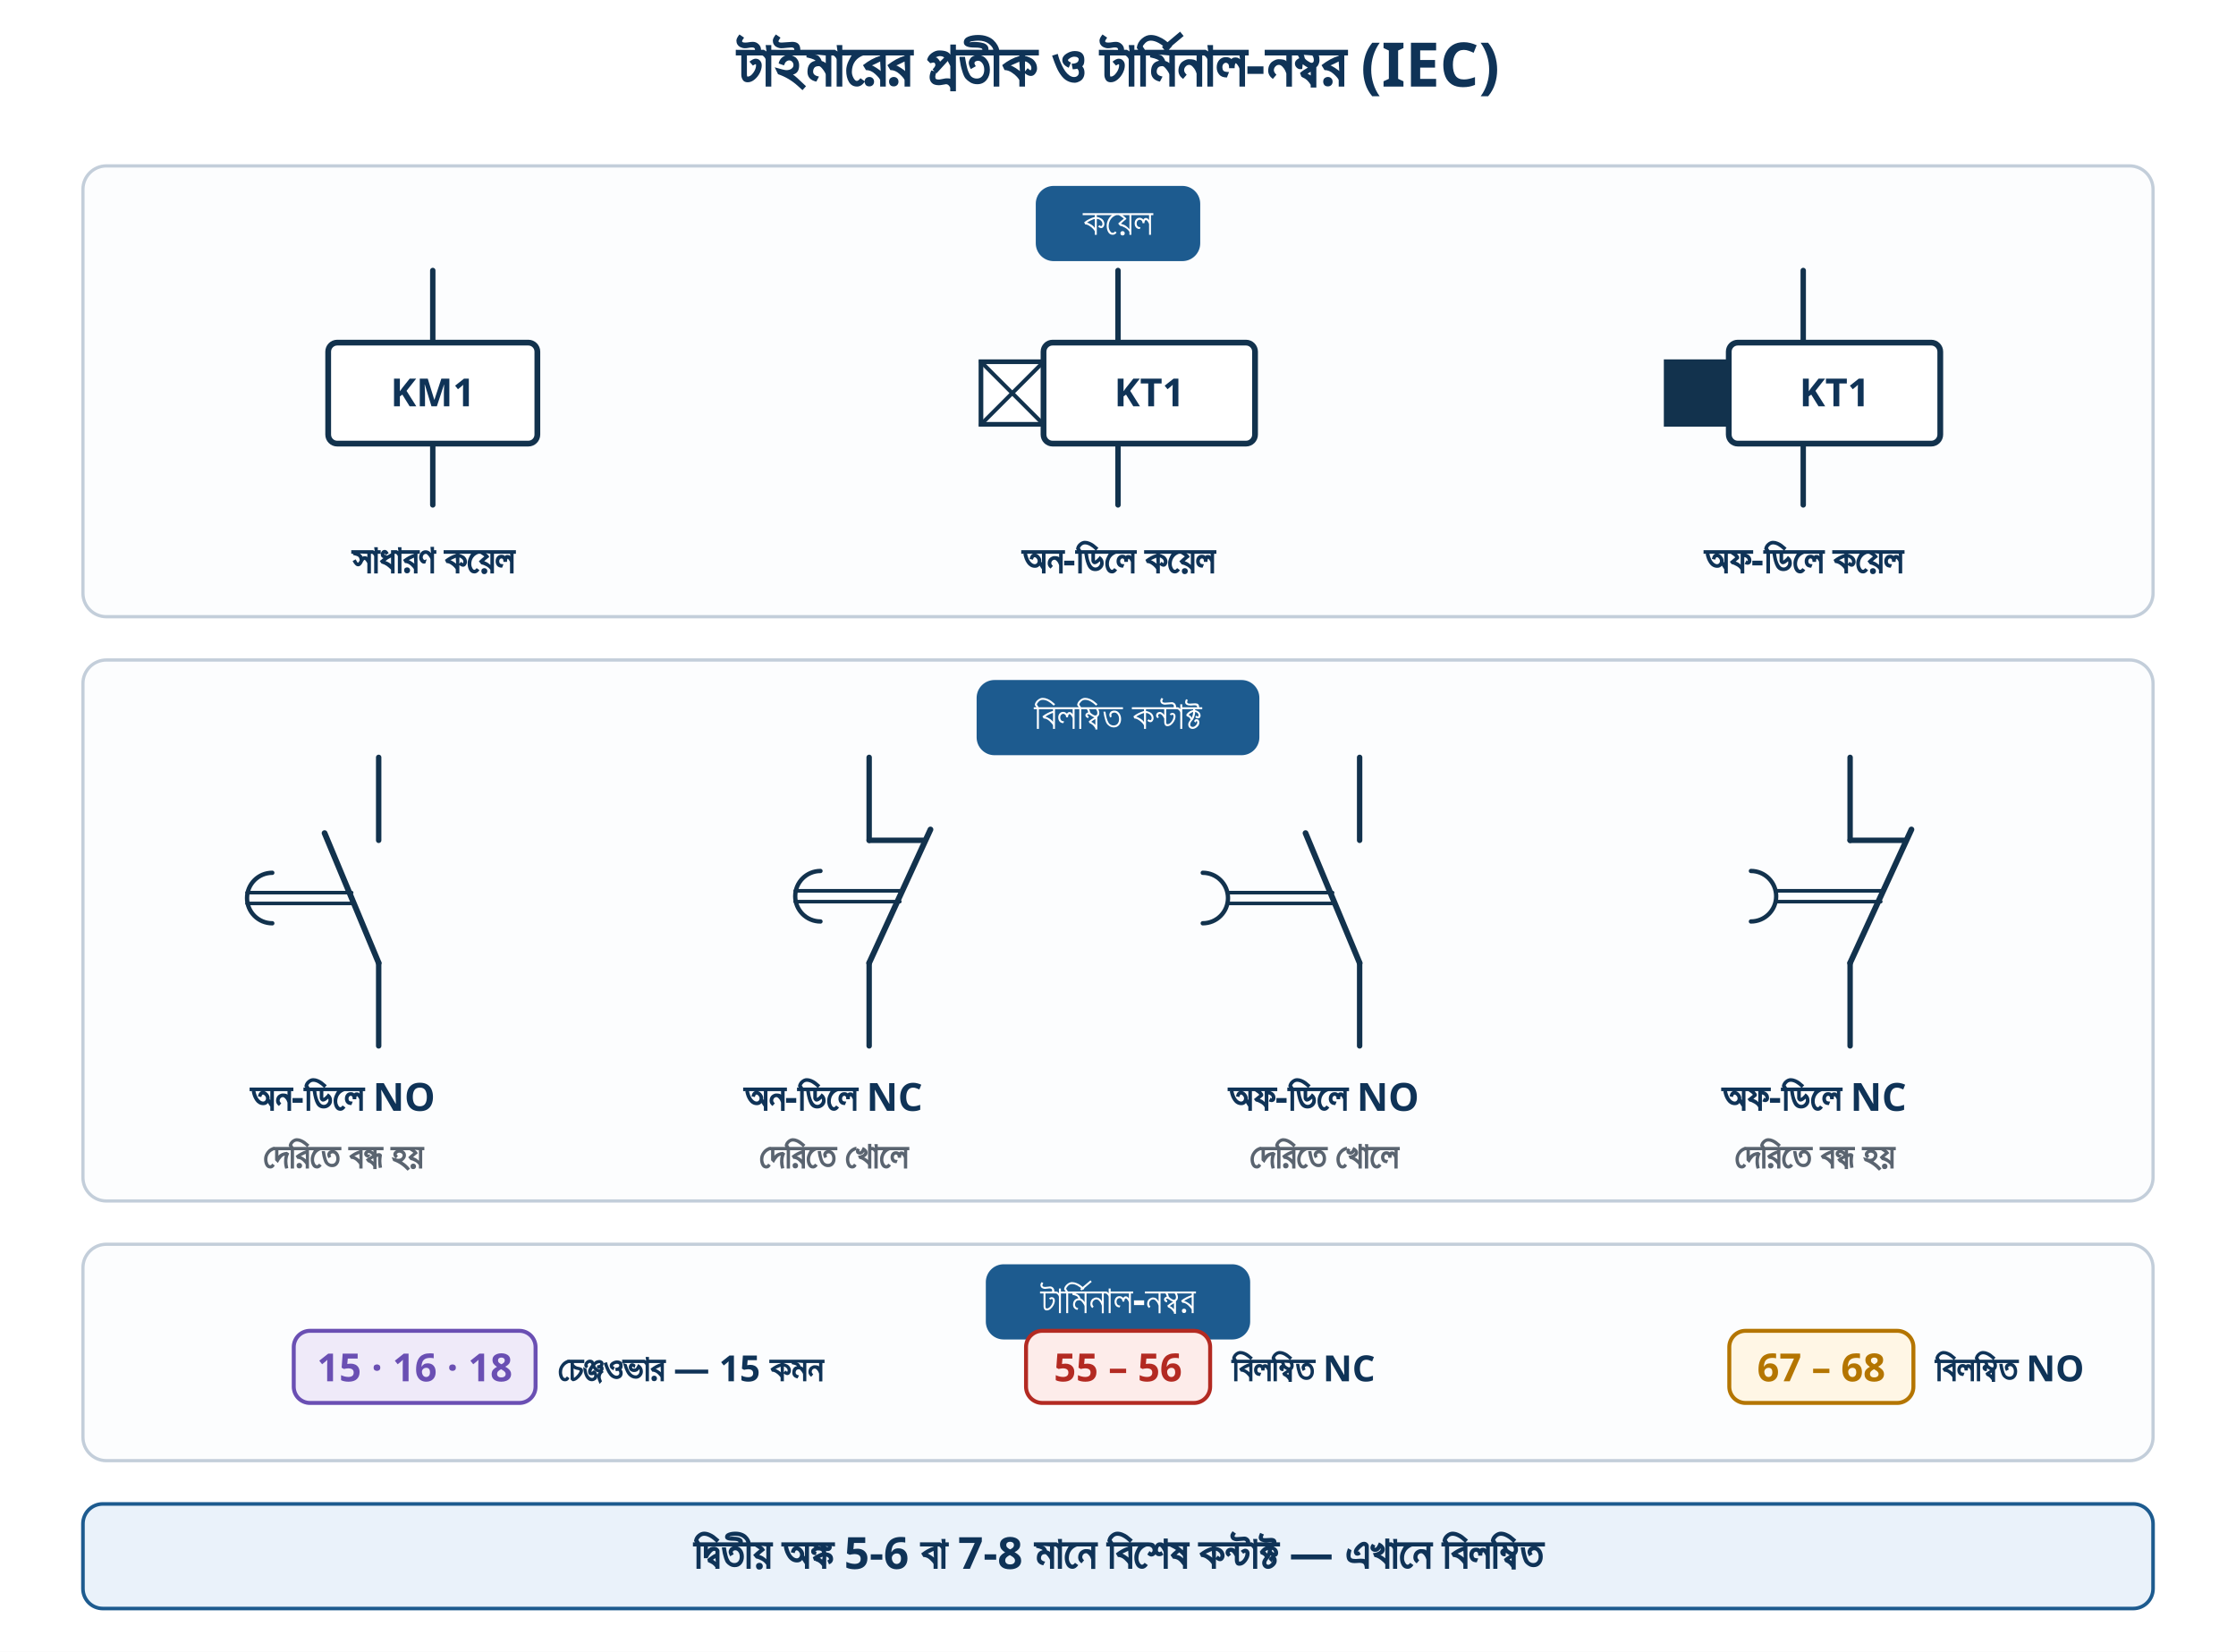
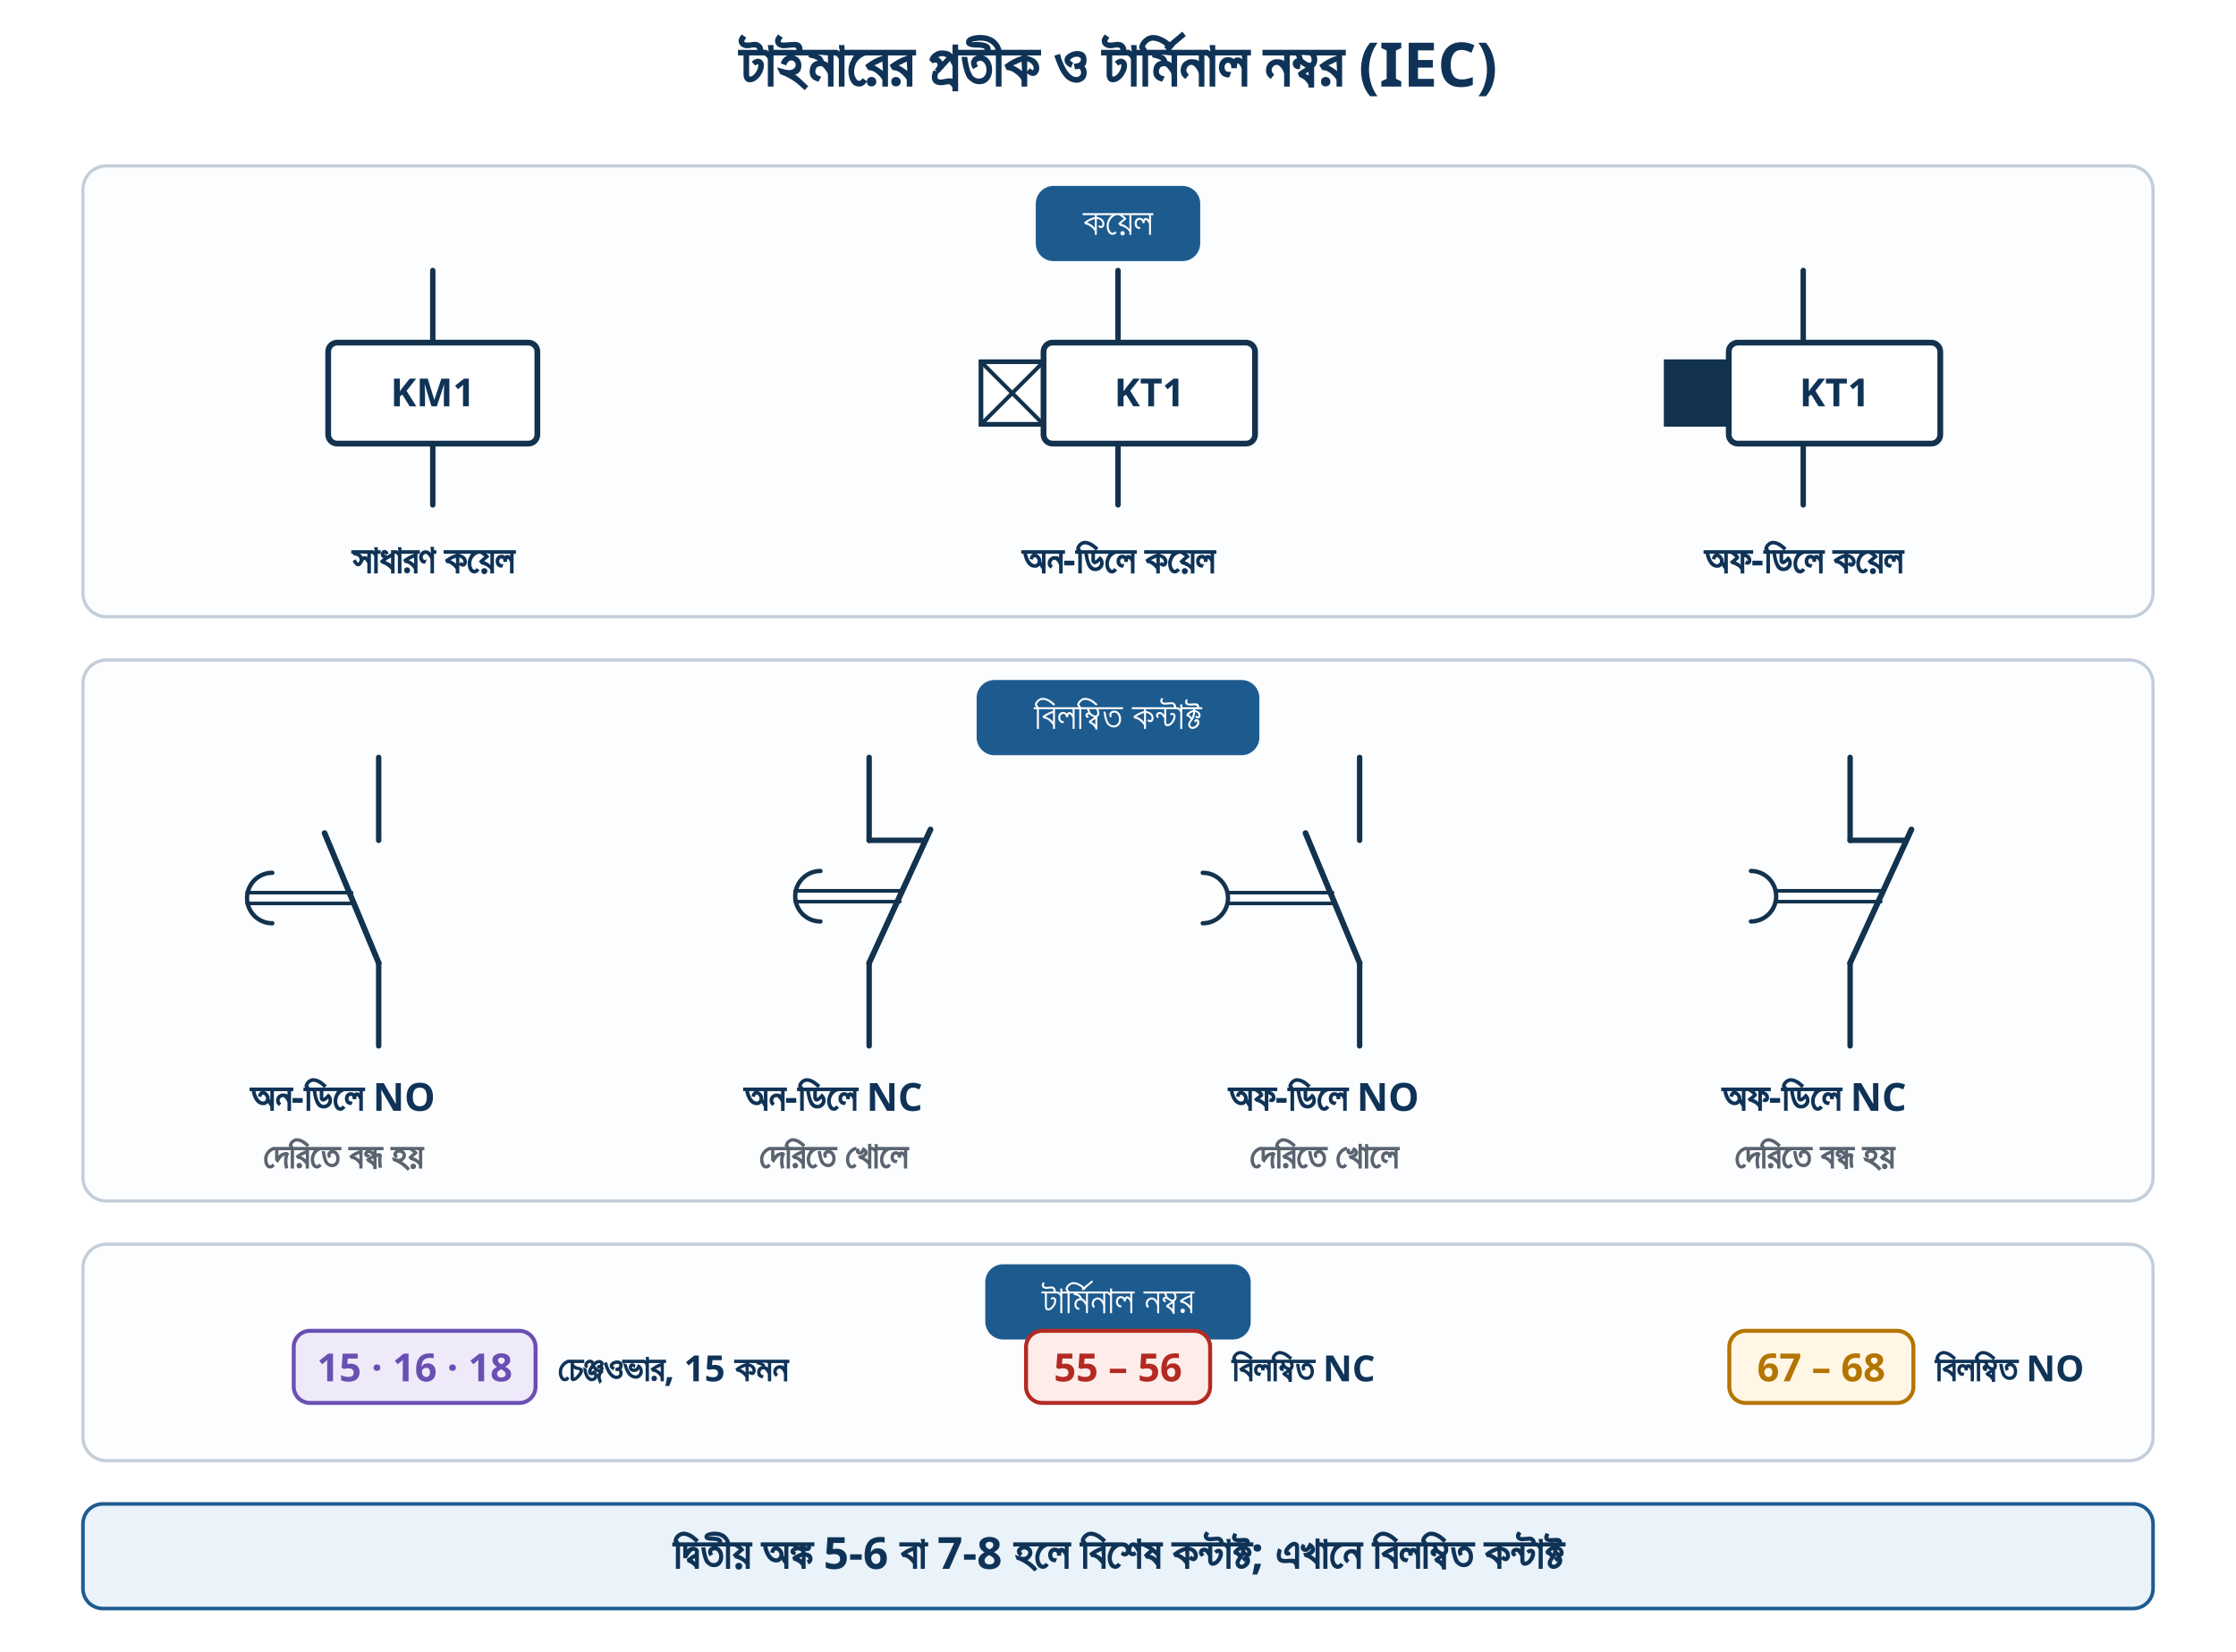
<svg xmlns="http://www.w3.org/2000/svg" width="1240" height="916" viewBox="0 0 1240 916">
  <rect width="1240" height="916" fill="#FFFFFF" />
-   <text x="620.0" y="48.0" font-family="Kalpurush" font-size="34" font-weight="700" fill="#0F3357" text-anchor="middle">টাইমারের প্রতীক ও টার্মিনাল-নম্বর (IEC)</text>
+   <text x="620.0" y="48.0" font-family="Kalpurush" font-size="34" font-weight="700" fill="#0F3357" text-anchor="middle">টাইমারের প্রতীক ও টার্মিনাল নম্বর (IEC)</text>
  <rect x="46.0" y="92.0" width="1148.0" height="250.0" rx="13" fill="#FCFDFE" stroke="#C3CEDA" stroke-width="1.8" />
  <rect x="575.3" y="104.0" width="89.4" height="39.9" rx="9" fill="#1D5B8F" stroke="#1D5B8F" stroke-width="1.8" />
  <text x="620.0" y="130.2" font-family="Kalpurush" font-size="21.5" font-weight="600" fill="#FFFFFF" text-anchor="middle">কয়েল</text>
  <path d="M 240 150 L 240 190" fill="none" stroke="#12324D" stroke-width="3" stroke-linecap="round" stroke-linejoin="round" />
  <path d="M 240 246 L 240 280" fill="none" stroke="#12324D" stroke-width="3" stroke-linecap="round" stroke-linejoin="round" />
  <rect x="182.0" y="190.0" width="116.0" height="56.0" rx="5" fill="#FFFFFF" stroke="#12324D" stroke-width="3.2" />
  <text x="240.0" y="225.3" font-family="Kalpurush" font-size="21.5" font-weight="700" fill="#0F3357" text-anchor="middle">KM1</text>
  <text x="240.0" y="318.0" font-family="Kalpurush" font-size="21.5" font-weight="700" fill="#0F3357" text-anchor="middle">সাধারণ কয়েল</text>
  <path d="M 620 150 L 620 190" fill="none" stroke="#12324D" stroke-width="3" stroke-linecap="round" stroke-linejoin="round" />
  <path d="M 620 246 L 620 280" fill="none" stroke="#12324D" stroke-width="3" stroke-linecap="round" stroke-linejoin="round" />
  <rect x="544.0" y="200.6" width="34.7" height="34.7" rx="0" fill="#FFFFFF" stroke="#12324D" stroke-width="2.6" />
  <path d="M 544 200.64 L 578.72 235.36" fill="none" stroke="#12324D" stroke-width="2.2" stroke-linecap="round" stroke-linejoin="round" />
  <path d="M 544 235.36 L 578.72 200.64" fill="none" stroke="#12324D" stroke-width="2.2" stroke-linecap="round" stroke-linejoin="round" />
  <rect x="578.7" y="190.0" width="117.3" height="56.0" rx="5" fill="#FFFFFF" stroke="#12324D" stroke-width="3.2" />
  <text x="637.4" y="225.3" font-family="Kalpurush" font-size="21.5" font-weight="700" fill="#0F3357" text-anchor="middle">KT1</text>
  <text x="620.0" y="318.0" font-family="Kalpurush" font-size="21.5" font-weight="700" fill="#0F3357" text-anchor="middle">অন-ডিলে কয়েল</text>
  <path d="M 1000 150 L 1000 190" fill="none" stroke="#12324D" stroke-width="3" stroke-linecap="round" stroke-linejoin="round" />
  <path d="M 1000 246 L 1000 280" fill="none" stroke="#12324D" stroke-width="3" stroke-linecap="round" stroke-linejoin="round" />
  <rect x="924.0" y="200.6" width="34.7" height="34.7" rx="0" fill="#12324D" stroke="#12324D" stroke-width="2.6" />
  <rect x="958.7" y="190.0" width="117.3" height="56.0" rx="5" fill="#FFFFFF" stroke="#12324D" stroke-width="3.2" />
  <text x="1017.4" y="225.3" font-family="Kalpurush" font-size="21.5" font-weight="700" fill="#0F3357" text-anchor="middle">KT1</text>
  <text x="1000.0" y="318.0" font-family="Kalpurush" font-size="21.5" font-weight="700" fill="#0F3357" text-anchor="middle">অফ-ডিলে কয়েল</text>
  <rect x="46.0" y="366.0" width="1148.0" height="300.0" rx="13" fill="#FCFDFE" stroke="#C3CEDA" stroke-width="1.8" />
  <rect x="542.5" y="378.0" width="155.0" height="39.9" rx="9" fill="#1D5B8F" stroke="#1D5B8F" stroke-width="1.8" />
  <text x="620.0" y="404.2" font-family="Kalpurush" font-size="21.5" font-weight="600" fill="#FFFFFF" text-anchor="middle">বিলম্বিত কন্টাক্ট</text>
  <path d="M 210 420 L 210 466.0" fill="none" stroke="#12324D" stroke-width="3" stroke-linecap="round" stroke-linejoin="round" />
  <path d="M 210 534.0 L 210 580" fill="none" stroke="#12324D" stroke-width="3" stroke-linecap="round" stroke-linejoin="round" />
  <path d="M 210 534.0 L 180 462.0" fill="none" stroke="#12324D" stroke-width="3.2" stroke-linecap="round" stroke-linejoin="round" />
  <path d="M 195.0 495.0 L 137.0 495.0" fill="none" stroke="#12324D" stroke-width="2" stroke-linecap="round" stroke-linejoin="round" />
  <path d="M 195.0 501.0 L 137.0 501.0" fill="none" stroke="#12324D" stroke-width="2" stroke-linecap="round" stroke-linejoin="round" />
  <path d="M 151.0 484.0 A 14 14 0 0 0 151.0 512.0" fill="none" stroke="#12324D" stroke-width="2.4" stroke-linecap="round" stroke-linejoin="round" />
  <text x="190.0" y="616.0" font-family="Kalpurush" font-size="21.5" font-weight="700" fill="#0F3357" text-anchor="middle">অন-ডিলে NO</text>
  <text x="190.0" y="648.0" font-family="Kalpurush" font-size="20" font-weight="700" fill="#5A6470" text-anchor="middle">দেরিতে বন্ধ হয়</text>
  <path d="M 482 420 L 482 466.0" fill="none" stroke="#12324D" stroke-width="3" stroke-linecap="round" stroke-linejoin="round" />
  <path d="M 482 534.0 L 482 580" fill="none" stroke="#12324D" stroke-width="3" stroke-linecap="round" stroke-linejoin="round" />
  <path d="M 482 466.0 L 512 466.0" fill="none" stroke="#12324D" stroke-width="3" stroke-linecap="round" stroke-linejoin="round" />
  <path d="M 482 534.0 L 516 460.0" fill="none" stroke="#12324D" stroke-width="3.2" stroke-linecap="round" stroke-linejoin="round" />
  <path d="M 499.0 494.0 L 441.0 494.0" fill="none" stroke="#12324D" stroke-width="2" stroke-linecap="round" stroke-linejoin="round" />
  <path d="M 499.0 500.0 L 441.0 500.0" fill="none" stroke="#12324D" stroke-width="2" stroke-linecap="round" stroke-linejoin="round" />
  <path d="M 455.0 483.0 A 14 14 0 0 0 455.0 511.0" fill="none" stroke="#12324D" stroke-width="2.4" stroke-linecap="round" stroke-linejoin="round" />
  <text x="462.0" y="616.0" font-family="Kalpurush" font-size="21.5" font-weight="700" fill="#0F3357" text-anchor="middle">অন-ডিলে NC</text>
  <text x="462.0" y="648.0" font-family="Kalpurush" font-size="20" font-weight="700" fill="#5A6470" text-anchor="middle">দেরিতে খোলে</text>
  <path d="M 754 420 L 754 466.0" fill="none" stroke="#12324D" stroke-width="3" stroke-linecap="round" stroke-linejoin="round" />
  <path d="M 754 534.0 L 754 580" fill="none" stroke="#12324D" stroke-width="3" stroke-linecap="round" stroke-linejoin="round" />
  <path d="M 754 534.0 L 724 462.0" fill="none" stroke="#12324D" stroke-width="3.2" stroke-linecap="round" stroke-linejoin="round" />
  <path d="M 739.0 495.0 L 681.0 495.0" fill="none" stroke="#12324D" stroke-width="2" stroke-linecap="round" stroke-linejoin="round" />
  <path d="M 739.0 501.0 L 681.0 501.0" fill="none" stroke="#12324D" stroke-width="2" stroke-linecap="round" stroke-linejoin="round" />
  <path d="M 667.0 484.0 A 14 14 0 0 1 667.0 512.0" fill="none" stroke="#12324D" stroke-width="2.4" stroke-linecap="round" stroke-linejoin="round" />
  <text x="734.0" y="616.0" font-family="Kalpurush" font-size="21.5" font-weight="700" fill="#0F3357" text-anchor="middle">অফ-ডিলে NO</text>
  <text x="734.0" y="648.0" font-family="Kalpurush" font-size="20" font-weight="700" fill="#5A6470" text-anchor="middle">দেরিতে খোলে</text>
  <path d="M 1026 420 L 1026 466.0" fill="none" stroke="#12324D" stroke-width="3" stroke-linecap="round" stroke-linejoin="round" />
  <path d="M 1026 534.0 L 1026 580" fill="none" stroke="#12324D" stroke-width="3" stroke-linecap="round" stroke-linejoin="round" />
  <path d="M 1026 466.0 L 1056 466.0" fill="none" stroke="#12324D" stroke-width="3" stroke-linecap="round" stroke-linejoin="round" />
  <path d="M 1026 534.0 L 1060 460.0" fill="none" stroke="#12324D" stroke-width="3.2" stroke-linecap="round" stroke-linejoin="round" />
  <path d="M 1043.0 494.0 L 985.0 494.0" fill="none" stroke="#12324D" stroke-width="2" stroke-linecap="round" stroke-linejoin="round" />
  <path d="M 1043.0 500.0 L 985.0 500.0" fill="none" stroke="#12324D" stroke-width="2" stroke-linecap="round" stroke-linejoin="round" />
  <path d="M 971.0 483.0 A 14 14 0 0 1 971.0 511.0" fill="none" stroke="#12324D" stroke-width="2.4" stroke-linecap="round" stroke-linejoin="round" />
  <text x="1006.0" y="616.0" font-family="Kalpurush" font-size="21.5" font-weight="700" fill="#0F3357" text-anchor="middle">অফ-ডিলে NC</text>
  <text x="1006.0" y="648.0" font-family="Kalpurush" font-size="20" font-weight="700" fill="#5A6470" text-anchor="middle">দেরিতে বন্ধ হয়</text>
  <rect x="46.0" y="690.0" width="1148.0" height="120.0" rx="13" fill="#FCFDFE" stroke="#C3CEDA" stroke-width="1.8" />
-   <rect x="547.6" y="702.0" width="144.8" height="39.9" rx="9" fill="#1D5B8F" stroke="#1D5B8F" stroke-width="1.8" />
-   <text x="620.0" y="728.2" font-family="Kalpurush" font-size="21.5" font-weight="600" fill="#FFFFFF" text-anchor="middle">টার্মিনাল-নম্বর</text>
+   <rect x="547.3" y="702.0" width="145.4" height="39.9" rx="9" fill="#1D5B8F" stroke="#1D5B8F" stroke-width="1.8" />
+   <text x="620.0" y="728.2" font-family="Kalpurush" font-size="21.5" font-weight="600" fill="#FFFFFF" text-anchor="middle">টার্মিনাল নম্বর</text>
  <rect x="162.9" y="738.0" width="134.1" height="40.0" rx="9" fill="#EFEAF9" stroke="#6A4FB3" stroke-width="2.2" />
  <text x="230.0" y="766.0" font-family="Kalpurush" font-size="21.5" font-weight="700" fill="#6A4FB3" text-anchor="middle">15 · 16 · 18</text>
-   <text x="309.1" y="766.0" font-family="Kalpurush" font-size="20" font-weight="700" fill="#0F3357" text-anchor="start">চেঞ্জওভার — 15 কমন</text>
+   <text x="309.1" y="766.0" font-family="Kalpurush" font-size="20" font-weight="700" fill="#0F3357" text-anchor="start">চেঞ্জওভার, 15 কমন</text>
  <rect x="569.0" y="738.0" width="102.1" height="40.0" rx="9" fill="#FDECEA" stroke="#B32A22" stroke-width="2.2" />
  <text x="620.0" y="766.0" font-family="Kalpurush" font-size="21.5" font-weight="700" fill="#B32A22" text-anchor="middle">55 – 56</text>
  <text x="683.0" y="766.0" font-family="Kalpurush" font-size="20" font-weight="700" fill="#0F3357" text-anchor="start">বিলম্বিত NC</text>
  <rect x="959.0" y="738.0" width="102.1" height="40.0" rx="9" fill="#FFF6E5" stroke="#B47500" stroke-width="2.2" />
  <text x="1010.0" y="766.0" font-family="Kalpurush" font-size="21.5" font-weight="700" fill="#B47500" text-anchor="middle">67 – 68</text>
  <text x="1073.0" y="766.0" font-family="Kalpurush" font-size="20" font-weight="700" fill="#0F3357" text-anchor="start">বিলম্বিত NO</text>
  <rect x="46.0" y="834.0" width="1148.0" height="58.0" rx="11" fill="#EAF2FA" stroke="#1D5B8F" stroke-width="2" />
-   <text x="620.0" y="870.0" font-family="Kalpurush" font-size="24.5" font-weight="700" fill="#0F3357" text-anchor="middle">দ্বিতীয় অঙ্ক 5-6 বা 7-8 মানে বিশেষ কন্টাক্ট — এখানে বিলম্বিত</text>
+   <text x="620.0" y="870.0" font-family="Kalpurush" font-size="24.5" font-weight="700" fill="#0F3357" text-anchor="middle">দ্বিতীয় অঙ্ক 5-6 বা 7-8 হলে বিশেষ কন্টাক্ট; এখানে বিলম্বিত কন্টাক্ট</text>
</svg>
